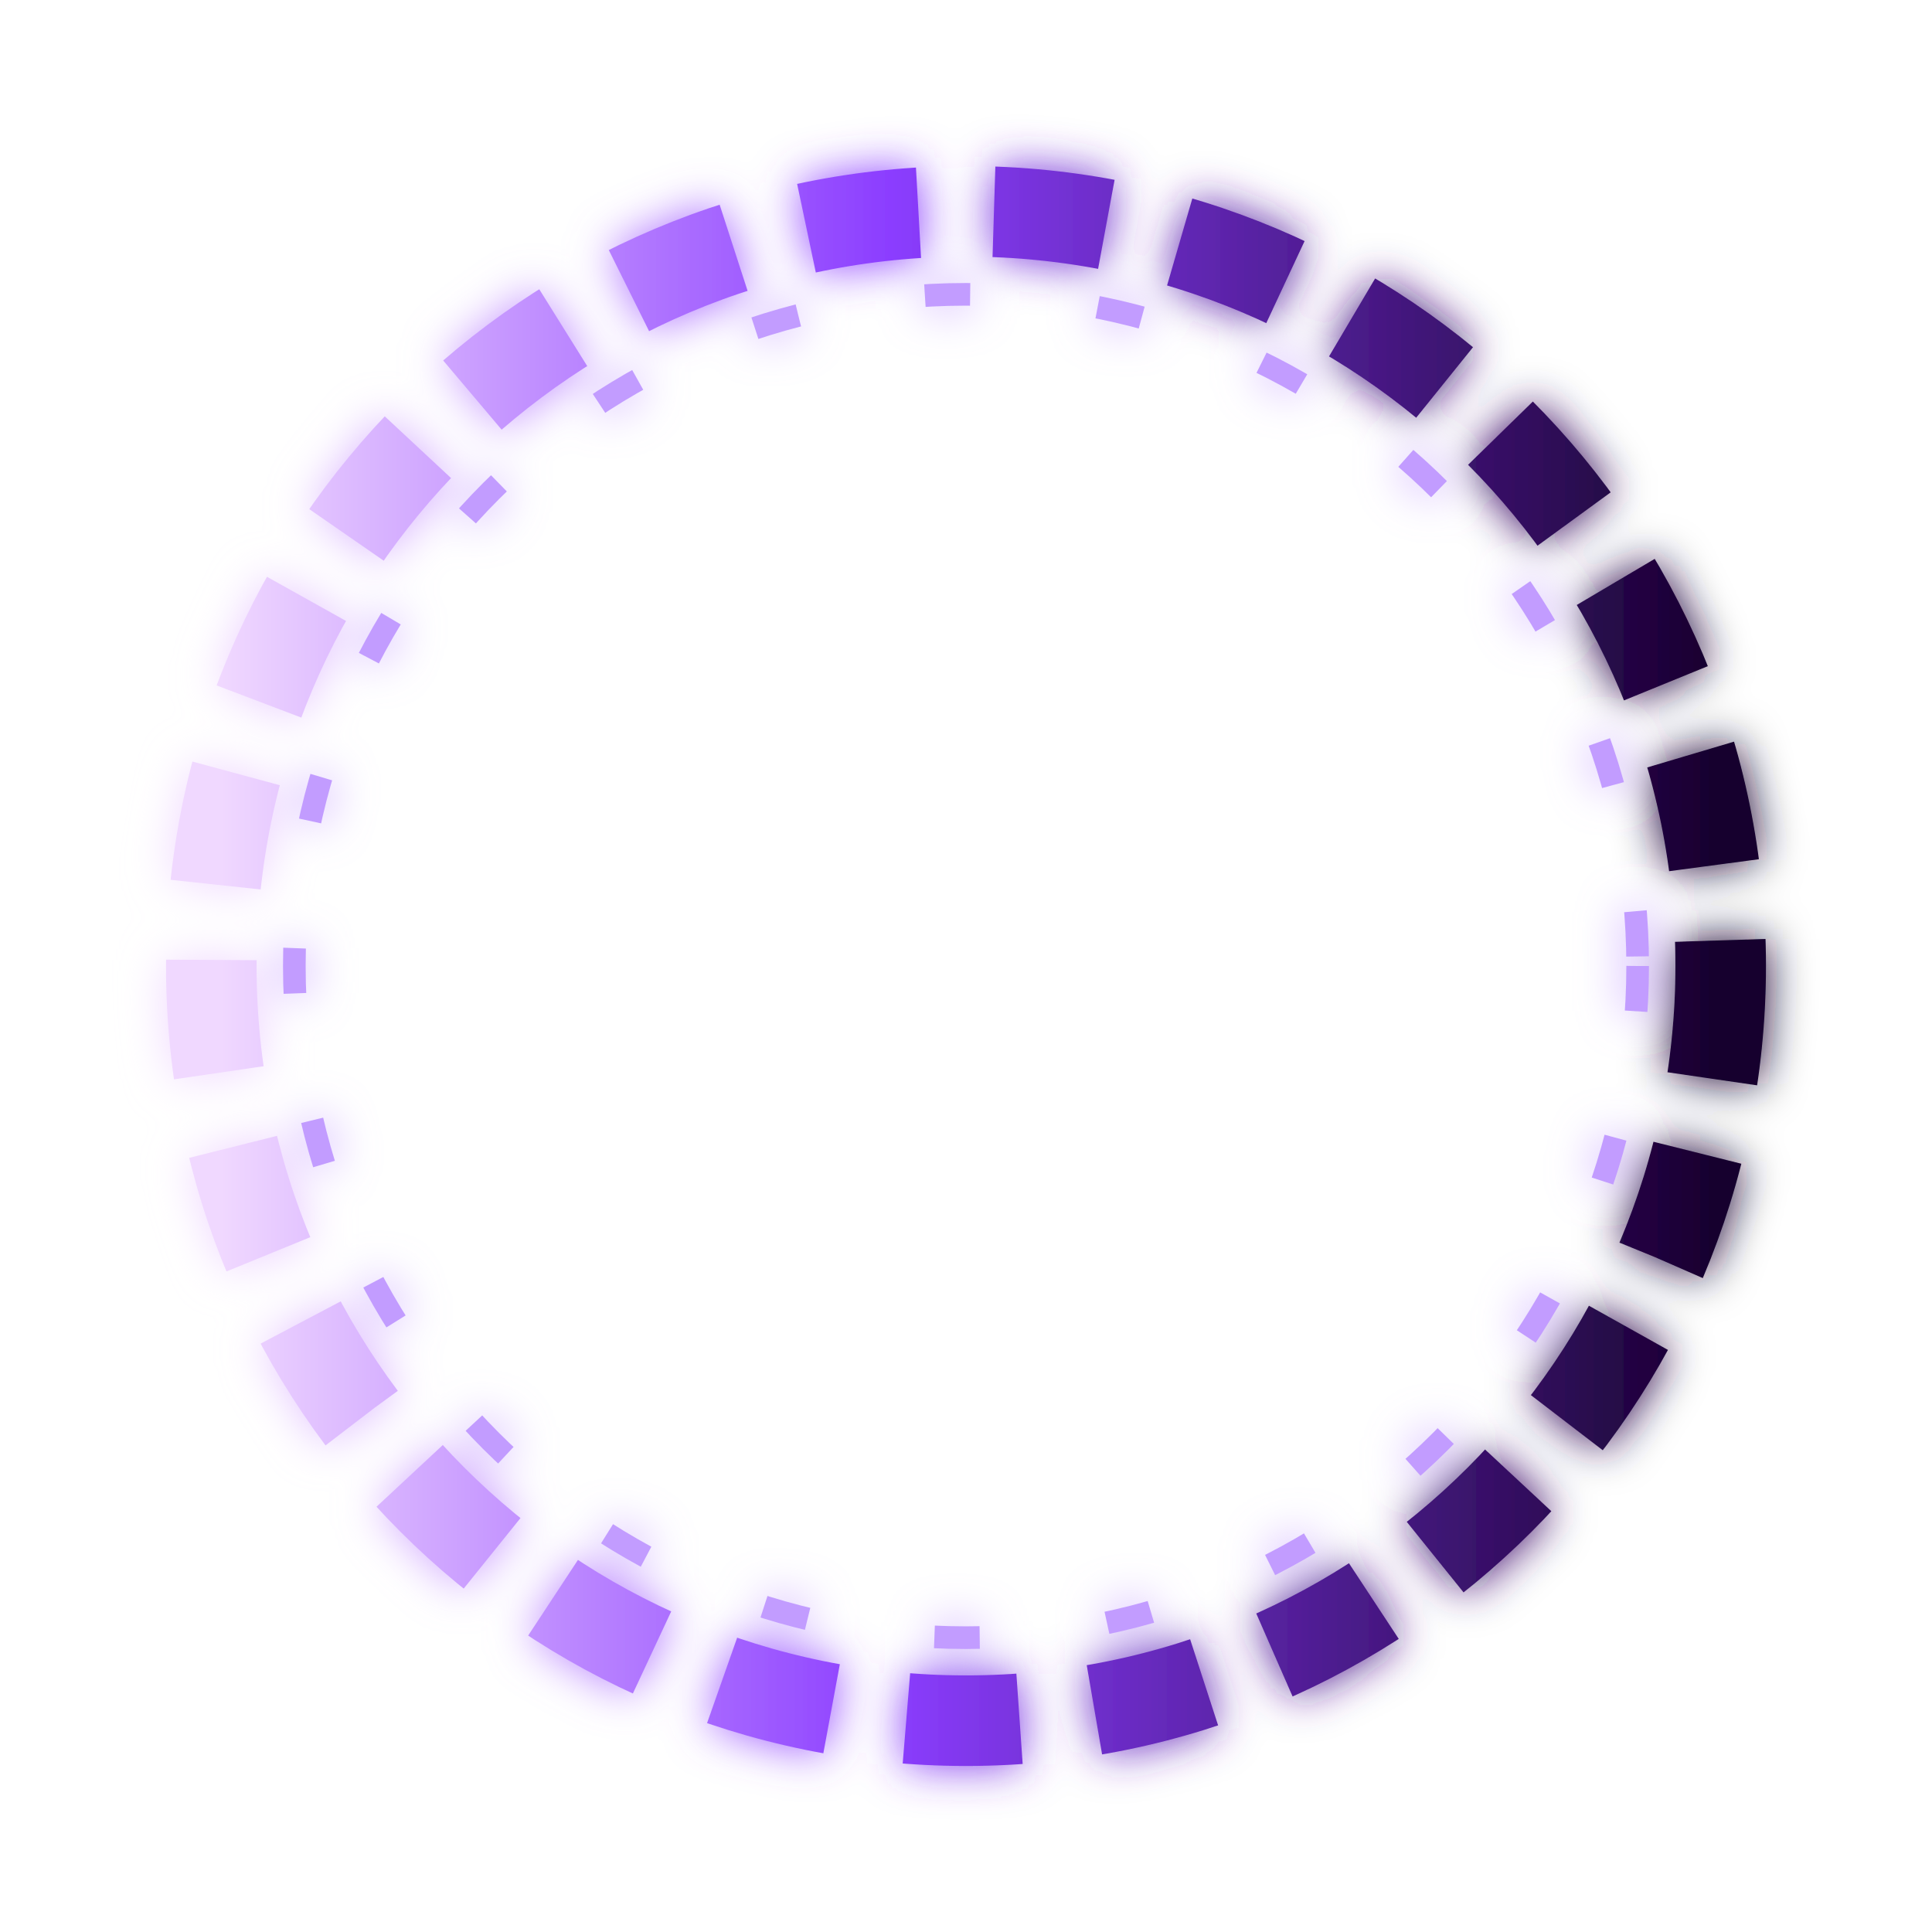
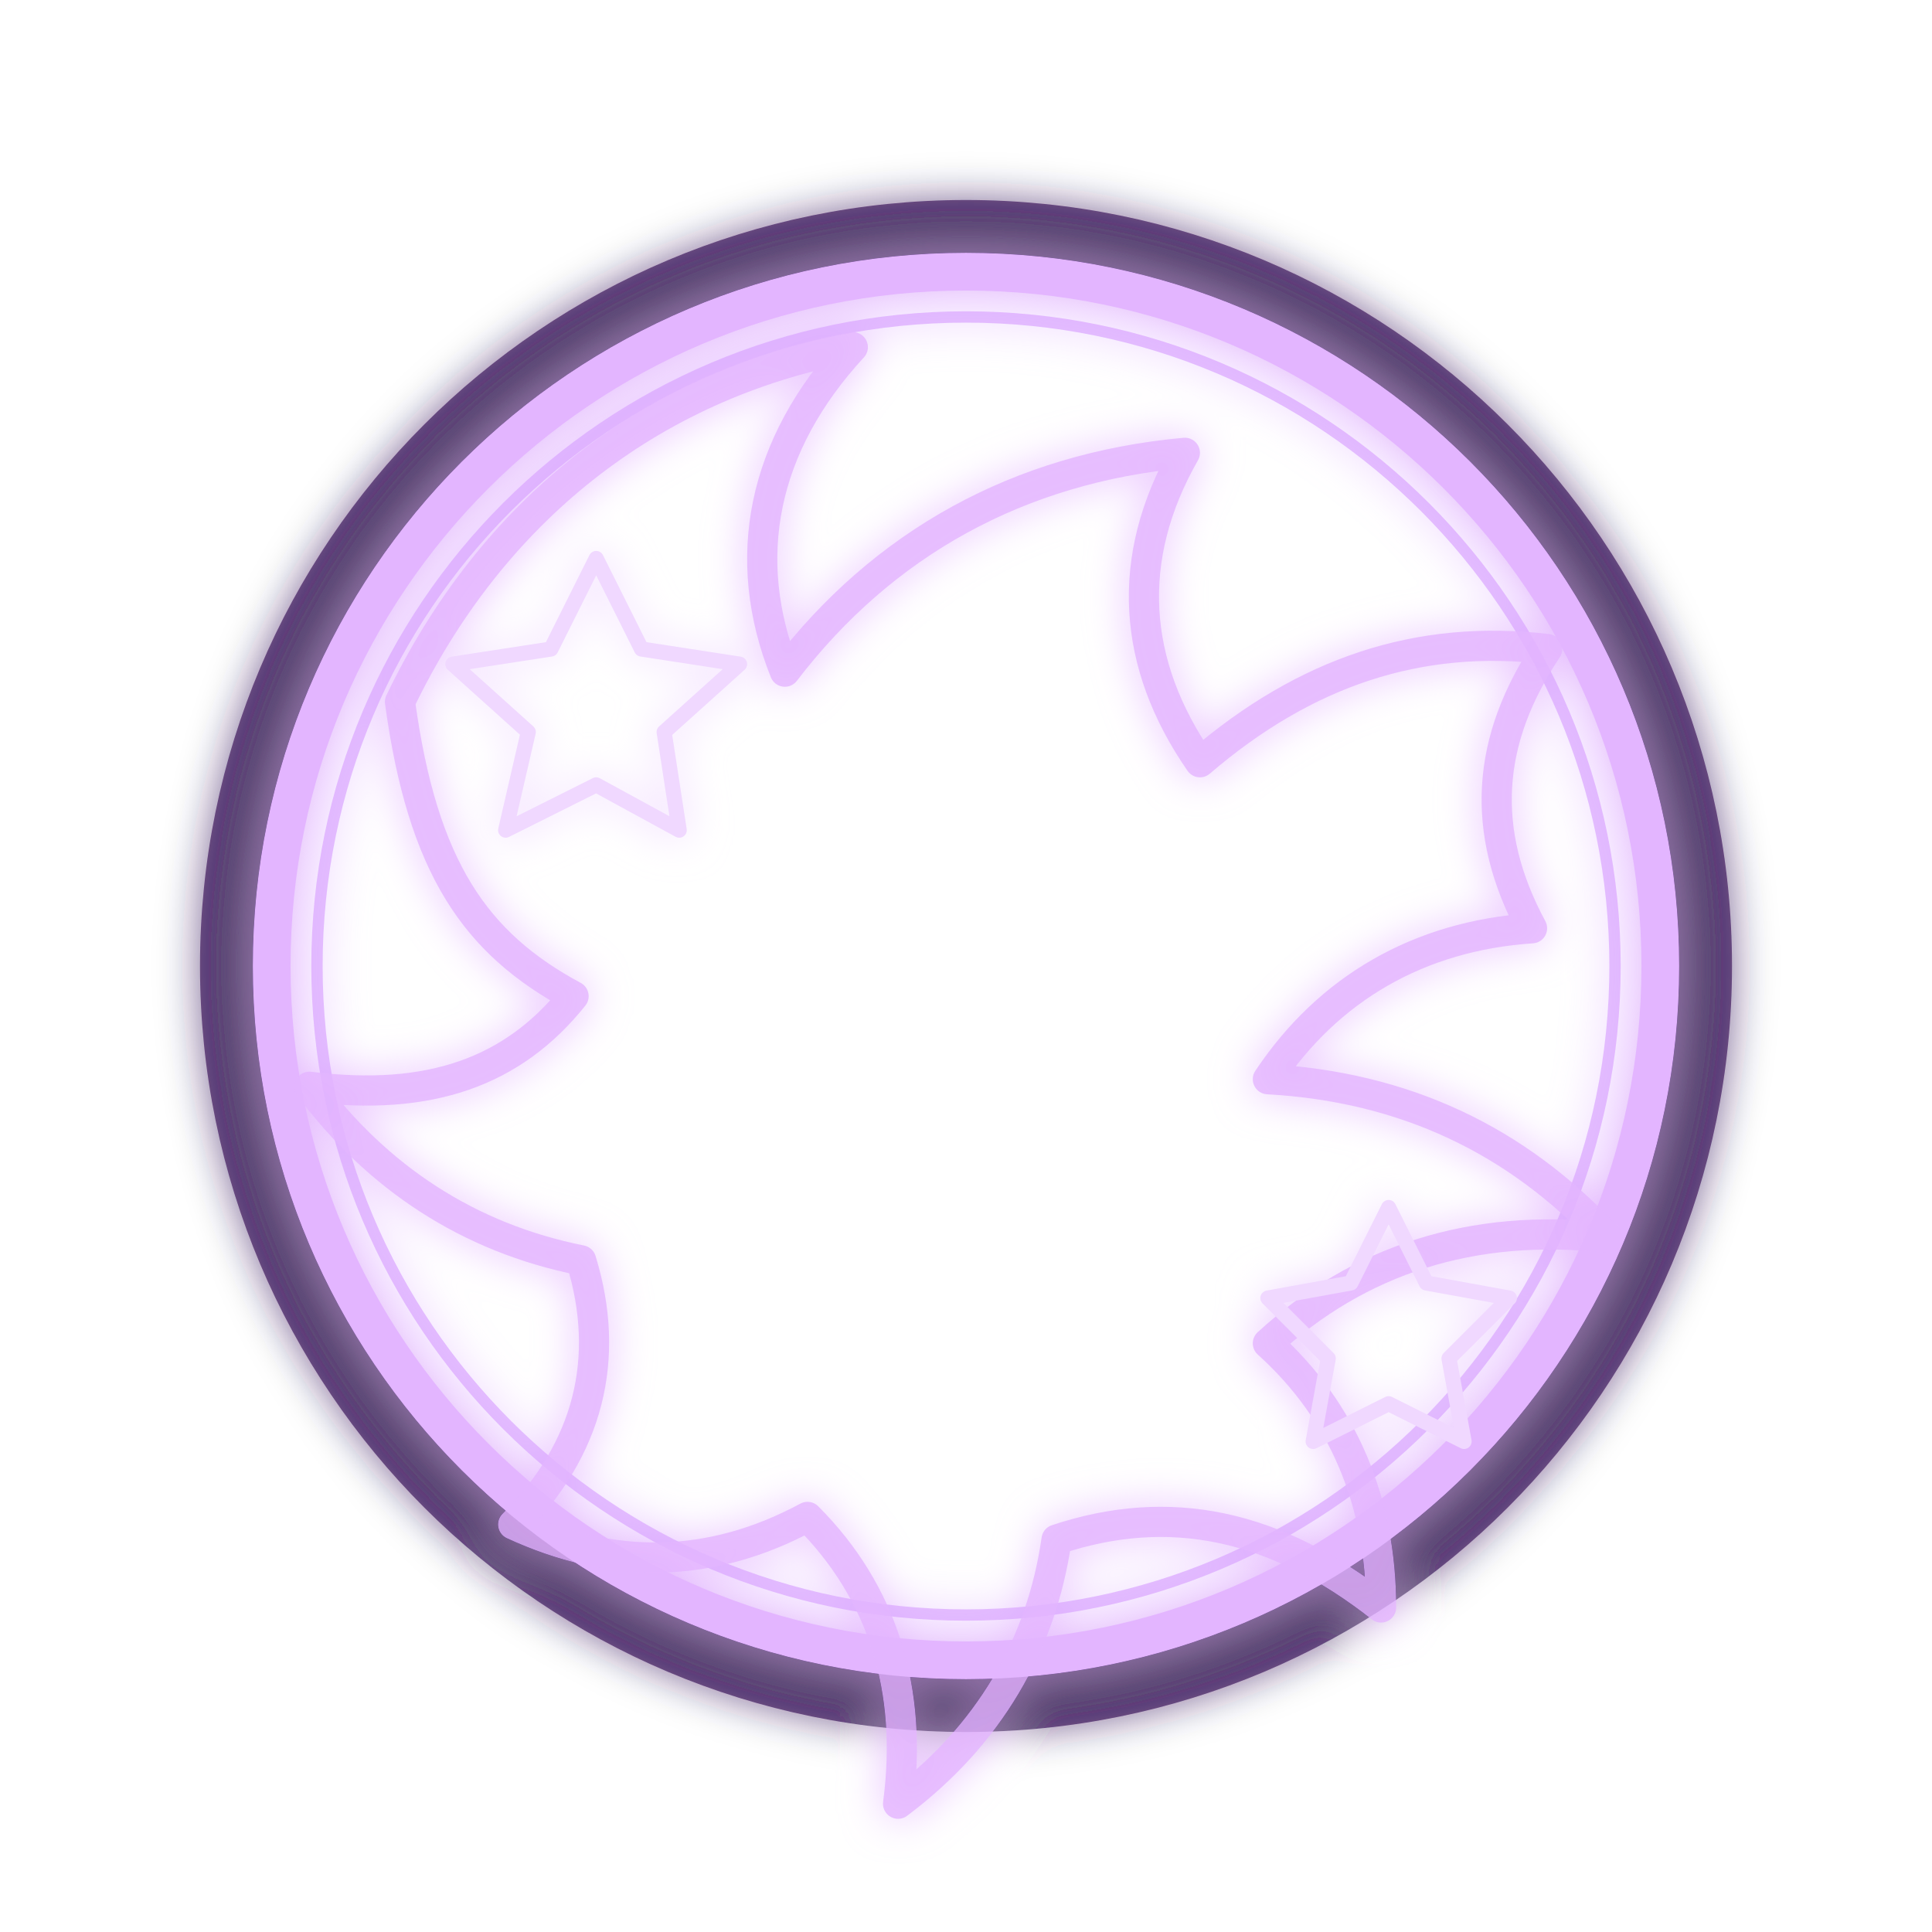
- <svg xmlns="http://www.w3.org/2000/svg" width="256" height="256" viewBox="0 0 256 256">
+ <svg xmlns="http://www.w3.org/2000/svg" width="256" height="256" viewBox="0 0 256 256" fill="none">
  <defs>
-     <filter id="g">
-       <feGaussianBlur stdDeviation="3" result="b" />
+     <linearGradient id="g" x1="35" y1="30" x2="220" y2="225">
+       <stop stop-color="#e3b5ff" />
+       <stop offset=".35" stop-color="#a23dff" />
+       <stop offset=".7" stop-color="#6b16c7" />
+       <stop offset="1" stop-color="#28005e" />
+     </linearGradient>
+     <filter id="glow">
+       <feGaussianBlur stdDeviation="2.8" result="b" />
      <feMerge>
        <feMergeNode in="b" />
        <feMergeNode in="SourceGraphic" />
      </feMerge>
    </filter>
-     <linearGradient id="f">
-       <stop stop-color="#f0d8ff" />
-       <stop offset=".45" stop-color="#8b3dff" />
-       <stop offset="1" stop-color="#18002f" />
-     </linearGradient>
  </defs>
-   <g fill="none" stroke="url(#f)" filter="url(#g)">
-     <circle cx="128" cy="128" r="100" stroke-width="12" stroke-dasharray="15 10">
-       <animateTransform attributeName="transform" type="rotate" from="0 128 128" to="360 128 128" dur="6s" repeatCount="indefinite" />
-     </circle>
-     <circle cx="128" cy="128" r="89" stroke="#c29cff" stroke-width="3" stroke-dasharray="6 17">
-       <animateTransform attributeName="transform" type="rotate" from="360 128 128" to="0 128 128" dur="4s" repeatCount="indefinite" />
-     </circle>
+   <g filter="url(#glow)" fill="none" stroke-linecap="round" stroke-linejoin="round">
+     <circle cx="128" cy="128" r="97" stroke="#25004f" stroke-width="9" opacity=".6" />
+     <circle cx="128" cy="128" r="92" stroke="url(#g)" stroke-width="5" />
+     <circle cx="128" cy="128" r="86" stroke="#d9a5ff" stroke-width="1.5" opacity=".7" />
+     <path d="M53 93c12-25 33-42 60-47-12 13-15 28-9 43 13-17 31-27 53-29-8 14-7 28 2 41 14-12 29-17 46-15-8 12-9 24-2 37-15 1-27 8-35 20 18 1 33 8 45 21-18-2-33 3-45 14 10 9 15 21 15 35-14-11-28-14-43-9-2 14-9 26-21 35 2-15-2-28-12-38-13 7-26 7-39 1 10-10 13-22 9-35-15-3-27-11-36-23 16 2 27-2 35-12-13-7-20-17-23-39z" stroke="url(#g)" stroke-width="4" opacity=".8" />
+     <path d="M79 74l6 12 13 2-10 9 2 13-11-6-12 6 3-13-10-9 13-2zM184 160l5 10 11 2-8 8 2 11-10-5-10 5 2-11-8-8 11-2z" stroke="#f0d8ff" stroke-width="2" />
  </g>
</svg>
